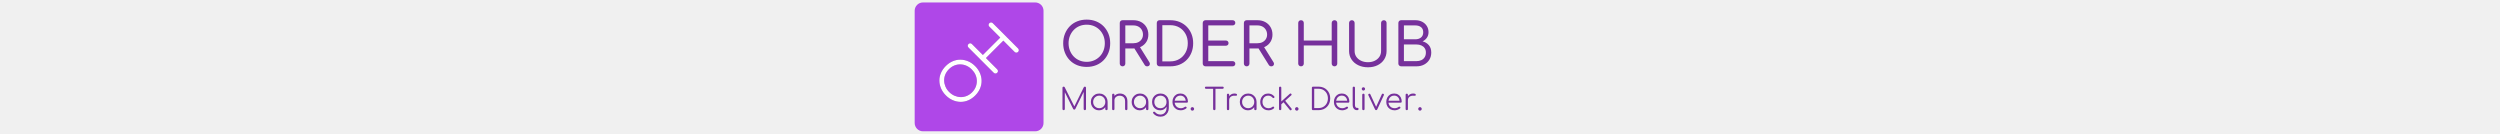
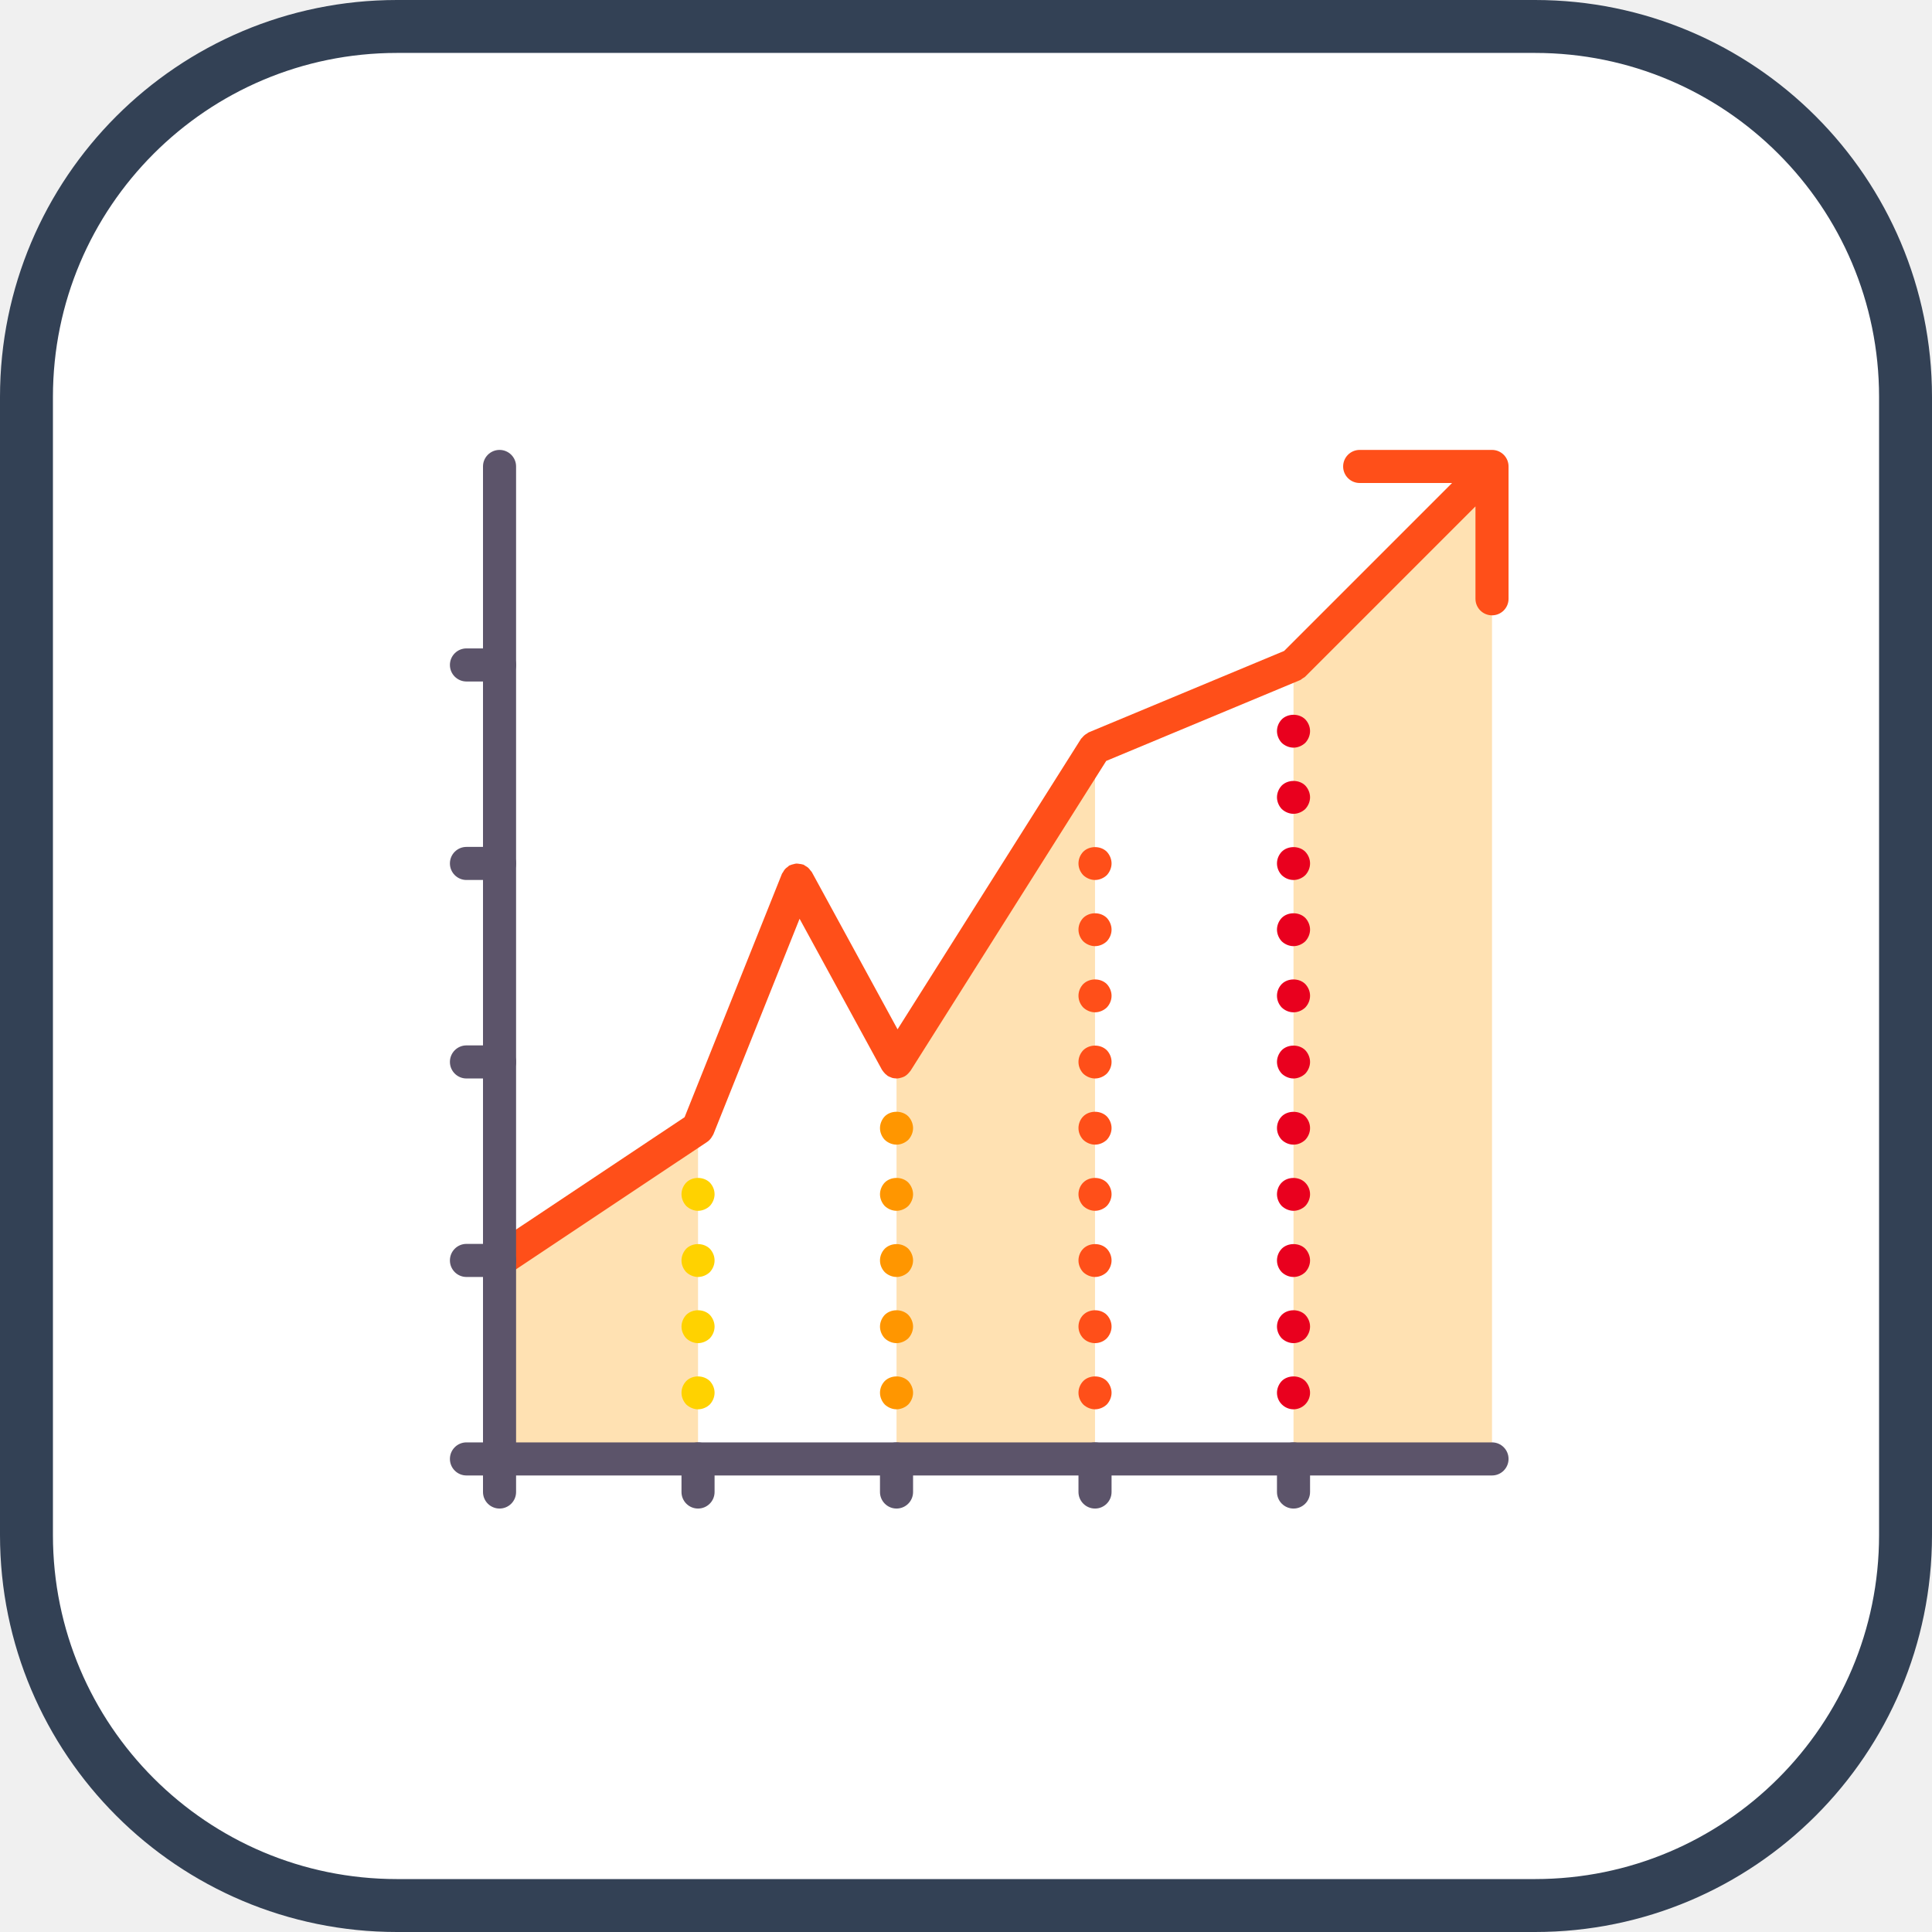
- <svg xmlns="http://www.w3.org/2000/svg" xml:space="preserve" width="2000" height="107" viewBox="0 0 2000 107" data-version="1" data-id="lg_e3YgSFQjjBXxnlKBrD">
-   <g id="outer-wrapper" data-padding="20" transform="matrix(1,0,0,1,0,0)">
-     <g id="inner-wrapper" transform="matrix(0.9640934,0,0,0.9640934,10,1.921005)">
-       <rect width="201.727" height="201.727" x="1077.662" y="-754.637" fill="#af47e8" rx="13" ry="13" transform="matrix(.53 0 0 .53 177.46 400)" />
-       <rect width="435.847" height="55.37" x="406.695" y="-374.185" fill="none" rx="0" ry="0" transform="translate(462.58 384.66)" />
-       <path fill="#76309b" d="M891.359 53.53Q887.049 53.53 883.469 52.09Q879.899 50.64 877.319 48Q874.749 45.35 873.309 41.77Q871.859 38.2 871.859 33.88Q871.859 29.62 873.309 26.04Q874.749 22.47 877.319 19.82Q879.899 17.18 883.469 15.73Q887.049 14.28 891.359 14.28Q895.619 14.28 899.199 15.73T905.379 19.82Q907.969 22.47 909.419 26.04Q910.859 29.62 910.859 33.88Q910.859 38.2 909.419 41.77Q907.969 45.35 905.379 48Q902.779 50.64 899.199 52.09Q895.619 53.53 891.359 53.53M891.359 49.32Q894.639 49.32 897.389 48.14Q900.129 46.97 902.169 44.88Q904.199 42.8 905.299 39.98Q906.399 37.17 906.399 33.88Q906.399 30.6 905.299 27.81T902.169 22.91Q900.129 20.8 897.389 19.65Q894.639 18.5 891.359 18.5T885.329 19.65Q882.589 20.8 880.579 22.91T877.449 27.81Q876.319 30.6 876.319 33.88Q876.319 37.17 877.449 39.98Q878.569 42.8 880.579 44.88Q882.589 46.97 885.329 48.14Q888.079 49.32 891.359 49.32M921.099 53.05Q920.119 53.05 919.459 52.39T918.799 50.75V17.09Q918.799 16.06 919.459 15.42T921.099 14.78H930.069Q933.699 14.78 936.519 16.3Q939.329 17.82 940.929 20.52Q942.519 23.21 942.519 26.74Q942.519 30.07 940.929 32.67Q939.329 35.27 936.519 36.74Q933.699 38.21 930.069 38.21H923.409V50.75Q923.409 51.73 922.769 52.39T921.099 53.05M941.489 53.05Q940.849 53.05 940.359 52.78T939.479 51.93L930.459 37.42L934.969 36.15L943.299 49.53Q944.129 50.85 943.549 51.95Q942.959 53.05 941.489 53.05M923.409 19.1V33.89H930.069Q932.419 33.89 934.209 32.99Q935.999 32.08 937.029 30.44T938.059 26.74Q938.059 24.49 937.029 22.75T934.209 20.05Q932.419 19.1 930.069 19.1ZM960.699 53.05H951.829Q950.849 53.05 950.189 52.39Q949.519 51.73 949.519 50.75V17.09Q949.519 16.06 950.189 15.42Q950.849 14.78 951.829 14.78H960.699Q964.909 14.78 968.369 16.18Q971.819 17.58 974.369 20.15T978.309 26.2Q979.709 29.68 979.709 33.89Q979.709 38.11 978.309 41.61Q976.919 45.12 974.369 47.69T968.369 51.66Q964.909 53.05 960.699 53.05M954.129 18.9V48.94H960.699Q964.959 48.94 968.219 47Q971.479 45.07 973.359 41.66Q975.249 38.26 975.249 33.89Q975.249 29.48 973.359 26.1Q971.479 22.72 968.219 20.81T960.699 18.9ZM1012.439 53.05H989.949Q988.969 53.05 988.309 52.39T987.649 50.75V17.09Q987.649 16.06 988.309 15.42T989.949 14.78H1012.439Q1013.419 14.78 1014.059 15.4Q1014.689 16.01 1014.689 16.99Q1014.689 17.87 1014.059 18.48Q1013.419 19.1 1012.439 19.1H992.249V31.64H1006.809Q1007.829 31.64 1008.449 32.25Q1009.059 32.87 1009.059 33.8T1008.449 35.34Q1007.829 35.95 1006.809 35.95H992.249V48.74H1012.439Q1013.419 48.74 1014.059 49.35Q1014.689 49.97 1014.689 50.85Q1014.689 51.83 1014.059 52.44Q1013.419 53.05 1012.439 53.05M1024.099 53.05Q1023.119 53.05 1022.459 52.39T1021.799 50.75V17.09Q1021.799 16.06 1022.459 15.42T1024.099 14.78H1033.069Q1036.699 14.78 1039.509 16.3Q1042.329 17.82 1043.919 20.52Q1045.519 23.21 1045.519 26.74Q1045.519 30.07 1043.919 32.67Q1042.329 35.27 1039.509 36.74Q1036.699 38.21 1033.069 38.21H1026.409V50.75Q1026.409 51.73 1025.769 52.39T1024.099 53.05M1044.489 53.05Q1043.849 53.05 1043.359 52.78T1042.479 51.93L1033.459 37.42L1037.969 36.15L1046.299 49.53Q1047.129 50.85 1046.539 51.95Q1045.959 53.05 1044.489 53.05M1026.409 19.1V33.89H1033.069Q1035.419 33.89 1037.209 32.99Q1038.999 32.08 1040.029 30.44T1041.059 26.74Q1041.059 24.49 1040.029 22.75T1037.209 20.05Q1035.419 19.1 1033.069 19.1ZM1069.189 53.05Q1068.209 53.05 1067.549 52.39T1066.889 50.75V17.09Q1066.889 16.06 1067.549 15.42T1069.189 14.78Q1070.219 14.78 1070.859 15.42T1071.499 17.09V31.64H1094.669V17.09Q1094.669 16.06 1095.329 15.42Q1095.999 14.78 1096.979 14.78Q1097.999 14.78 1098.639 15.42T1099.279 17.09V50.75Q1099.279 51.73 1098.639 52.39T1096.979 53.05Q1095.999 53.05 1095.329 52.39Q1094.669 51.73 1094.669 50.75V35.71H1071.499V50.75Q1071.499 51.73 1070.859 52.39T1069.189 53.05M1124.809 53.84Q1120.199 53.84 1116.649 52.1T1111.089 47.3Q1109.079 44.23 1109.079 40.31V17.09Q1109.079 16.11 1109.739 15.45Q1110.399 14.78 1111.379 14.78Q1112.409 14.78 1113.049 15.45Q1113.679 16.11 1113.679 17.09V40.31Q1113.679 43.06 1115.109 45.14Q1116.529 47.22 1119.049 48.42T1124.809 49.62Q1127.939 49.62 1130.389 48.42T1134.239 45.14T1135.639 40.31V17.09Q1135.639 16.11 1136.299 15.45Q1136.959 14.78 1137.939 14.78Q1138.969 14.78 1139.579 15.45Q1140.189 16.11 1140.189 17.09V40.31Q1140.189 44.23 1138.229 47.3Q1136.269 50.36 1132.789 52.1Q1129.319 53.84 1124.809 53.84M1165.029 53.05H1152.379Q1151.359 53.05 1150.669 52.39T1149.979 50.75V17.09Q1149.979 16.06 1150.649 15.42Q1151.309 14.78 1152.289 14.78H1164.099Q1167.229 14.78 1169.709 16.06Q1172.179 17.33 1173.599 19.59Q1175.019 21.84 1175.019 24.78Q1175.019 27.28 1173.679 29.26Q1172.329 31.25 1170.069 32.33Q1173.309 33.16 1175.289 35.51Q1177.279 37.86 1177.279 41.59Q1177.279 44.97 1175.709 47.54T1171.369 51.58T1165.029 53.05M1154.589 34.92V48.74H1165.029Q1167.329 48.74 1169.069 47.91T1171.809 45.48Q1172.819 43.89 1172.819 41.59Q1172.819 39.43 1171.809 37.96Q1170.809 36.49 1169.069 35.71Q1167.329 34.92 1165.029 34.92ZM1154.589 19.1V30.61H1164.099Q1166.939 30.61 1168.779 29.12Q1170.609 27.62 1170.609 24.78T1168.779 20.52Q1166.939 19.1 1164.099 19.1Z " paint-order="stroke" />
-       <rect width="332.779" height="28.25" x="458.229" y="-360.625" fill="none" rx="0" ry="0" transform="translate(411.04 428.57)" />
-       <path fill="#76309b" d="M872.239 89.42Q871.839 89.42 871.549 89.14Q871.259 88.85 871.259 88.45V70.87Q871.259 70.45 871.549 70.17Q871.839 69.9 872.239 69.9Q872.839 69.9 873.109 70.4L881.539 87.15H880.689L888.959 70.4Q889.259 69.9 889.839 69.9Q890.239 69.9 890.509 70.17Q890.789 70.45 890.789 70.87V88.45Q890.789 88.85 890.509 89.14Q890.239 89.42 889.839 89.42Q889.409 89.42 889.129 89.14Q888.839 88.85 888.839 88.45V73.4L889.259 73.42L881.889 88.5Q881.609 88.97 881.039 88.97Q880.409 88.97 880.139 88.37L872.709 73.52L873.209 73.4V88.45Q873.209 88.85 872.929 89.14Q872.639 89.42 872.239 89.42M901.569 89.55Q899.649 89.55 898.119 88.64Q896.599 87.72 895.709 86.15Q894.819 84.57 894.819 82.6Q894.819 80.6 895.739 79.02Q896.649 77.45 898.219 76.54Q899.799 75.62 901.769 75.62Q903.749 75.62 905.309 76.54Q906.869 77.45 907.789 79.02Q908.699 80.6 908.719 82.6L907.949 83.2Q907.949 85 907.109 86.44Q906.269 87.87 904.839 88.71Q903.399 89.55 901.569 89.55M901.769 87.8Q903.219 87.8 904.359 87.12Q905.499 86.45 906.159 85.26T906.819 82.6Q906.819 81.1 906.159 79.92Q905.499 78.75 904.359 78.06T901.769 77.37Q900.349 77.37 899.199 78.06T897.369 79.92Q896.699 81.1 896.699 82.6Q896.699 84.07 897.369 85.26Q898.049 86.45 899.199 87.12Q900.349 87.8 901.769 87.8M907.749 89.42Q907.319 89.42 907.049 89.16Q906.769 88.9 906.769 88.47V84.2L907.249 82.22L908.719 82.6V88.47Q908.719 88.9 908.449 89.16Q908.169 89.42 907.749 89.42M924.199 89.42Q923.769 89.42 923.499 89.15Q923.219 88.87 923.219 88.47V81.97Q923.219 80.42 922.639 79.42Q922.049 78.42 921.039 77.92Q920.019 77.42 918.749 77.42Q917.519 77.42 916.539 77.9Q915.549 78.37 914.969 79.2Q914.399 80.02 914.399 81.07H913.019Q913.069 79.5 913.869 78.26T915.999 76.31Q917.319 75.6 918.949 75.6Q920.719 75.6 922.119 76.34Q923.519 77.07 924.339 78.5Q925.149 79.92 925.149 81.97V88.47Q925.149 88.87 924.869 89.15Q924.599 89.42 924.199 89.42M913.449 89.42Q912.999 89.42 912.739 89.16Q912.469 88.9 912.469 88.47V76.72Q912.469 76.27 912.739 76.01Q912.999 75.75 913.449 75.75Q913.869 75.75 914.139 76.01Q914.399 76.27 914.399 76.72V88.47Q914.399 88.9 914.139 89.16Q913.869 89.42 913.449 89.42M935.419 89.55Q933.499 89.55 931.969 88.64Q930.449 87.72 929.559 86.15Q928.669 84.57 928.669 82.6Q928.669 80.6 929.589 79.02Q930.499 77.45 932.069 76.54Q933.649 75.62 935.619 75.62Q937.599 75.62 939.159 76.54Q940.719 77.45 941.639 79.02Q942.549 80.6 942.569 82.6L941.799 83.2Q941.799 85 940.959 86.44Q940.119 87.87 938.689 88.71Q937.249 89.55 935.419 89.55M935.619 87.8Q937.069 87.8 938.209 87.12Q939.349 86.45 940.009 85.26T940.669 82.6Q940.669 81.1 940.009 79.92Q939.349 78.75 938.209 78.06T935.619 77.37Q934.199 77.37 933.049 78.06T931.219 79.92Q930.549 81.1 930.549 82.6Q930.549 84.07 931.219 85.26Q931.899 86.45 933.049 87.12Q934.199 87.8 935.619 87.8M941.599 89.42Q941.169 89.42 940.899 89.16Q940.619 88.9 940.619 88.47V84.2L941.099 82.22L942.569 82.6V88.47Q942.569 88.9 942.299 89.16Q942.019 89.42 941.599 89.42M952.349 89.55Q950.369 89.55 948.849 88.66Q947.319 87.77 946.459 86.2Q945.599 84.62 945.599 82.6Q945.599 80.55 946.499 78.97Q947.399 77.4 948.969 76.51Q950.549 75.62 952.549 75.62Q954.569 75.62 956.139 76.51Q957.699 77.4 958.589 78.97Q959.469 80.55 959.499 82.6L958.369 83.2Q958.369 85.05 957.599 86.49Q956.819 87.92 955.459 88.74Q954.099 89.55 952.349 89.55M952.599 94.82Q950.619 94.82 949.119 94.09Q947.619 93.35 946.649 92.07Q946.369 91.77 946.409 91.42T946.769 90.85Q947.099 90.62 947.499 90.7Q947.899 90.77 948.119 91.07Q948.849 91.97 949.989 92.52Q951.119 93.07 952.619 93.07Q954.019 93.07 955.149 92.4Q956.269 91.72 956.939 90.5Q957.599 89.27 957.599 87.62V83.82L958.319 82.37L959.499 82.6V87.7Q959.499 89.72 958.599 91.34Q957.699 92.95 956.149 93.89Q954.599 94.82 952.599 94.82M952.549 87.8Q954.019 87.8 955.159 87.14Q956.299 86.47 956.949 85.3Q957.599 84.12 957.599 82.6Q957.599 81.07 956.949 79.89Q956.299 78.7 955.159 78.04Q954.019 77.37 952.549 77.37Q951.069 77.37 949.919 78.04Q948.769 78.7 948.119 79.89Q947.469 81.07 947.469 82.6Q947.469 84.12 948.119 85.3Q948.769 86.47 949.919 87.14Q951.069 87.8 952.549 87.8M969.449 89.54Q967.419 89.54 965.859 88.65T963.409 86.19Q962.519 84.61 962.519 82.59Q962.519 80.54 963.359 78.98Q964.199 77.41 965.669 76.51Q967.149 75.61 969.069 75.61Q970.969 75.61 972.389 76.48Q973.799 77.34 974.569 78.86Q975.349 80.39 975.349 82.34Q975.349 82.74 975.099 82.98Q974.849 83.21 974.449 83.21H963.819V81.61H974.649L973.569 82.39Q973.599 80.94 973.049 79.79T971.489 77.99Q970.469 77.34 969.069 77.34Q967.649 77.34 966.569 78.01Q965.499 78.69 964.909 79.88Q964.319 81.06 964.319 82.59Q964.319 84.11 964.989 85.29Q965.649 86.46 966.799 87.14Q967.949 87.81 969.449 87.81Q970.349 87.81 971.259 87.5T972.719 86.71Q972.999 86.49 973.349 86.48Q973.699 86.46 973.949 86.66Q974.269 86.96 974.289 87.31Q974.299 87.66 973.999 87.91Q973.169 88.61 971.899 89.08Q970.619 89.54 969.449 89.54M979.049 89.82Q978.449 89.82 978.019 89.4Q977.599 88.97 977.599 88.37Q977.599 87.75 978.039 87.32Q978.469 86.9 979.049 86.9Q979.649 86.9 980.069 87.34Q980.499 87.77 980.499 88.37Q980.499 88.95 980.089 89.39Q979.669 89.82 979.049 89.82M997.249 89.42Q996.849 89.42 996.559 89.14Q996.269 88.85 996.269 88.45V69.9H998.219V88.45Q998.219 88.85 997.949 89.14Q997.669 89.42 997.249 89.42M1004.169 71.67H990.349Q989.949 71.67 989.699 71.42T989.449 70.8Q989.449 70.4 989.699 70.15T990.349 69.9H1004.169Q1004.569 69.9 1004.819 70.15T1005.069 70.8Q1005.069 71.17 1004.819 71.42T1004.169 71.67M1009.599 81H1008.499Q1008.569 79.45 1009.309 78.22Q1010.049 77 1011.239 76.3Q1012.419 75.6 1013.869 75.6Q1015.019 75.6 1015.649 75.92Q1016.269 76.25 1016.119 76.87Q1016.019 77.25 1015.789 77.37Q1015.549 77.5 1015.209 77.47Q1014.869 77.45 1014.449 77.42Q1013.049 77.3 1011.959 77.71T1010.239 78.97Q1009.599 79.82 1009.599 81M1008.649 89.42Q1008.199 89.42 1007.949 89.17T1007.699 88.47V76.7Q1007.699 76.25 1007.949 76T1008.649 75.75T1009.349 76T1009.599 76.7V88.47Q1009.599 88.92 1009.349 89.17T1008.649 89.42M1025.169 89.55Q1023.249 89.55 1021.719 88.64Q1020.199 87.72 1019.309 86.15Q1018.419 84.57 1018.419 82.6Q1018.419 80.6 1019.339 79.02Q1020.249 77.45 1021.819 76.54Q1023.399 75.62 1025.369 75.62Q1027.349 75.62 1028.909 76.54Q1030.469 77.45 1031.389 79.02Q1032.299 80.6 1032.319 82.6L1031.549 83.2Q1031.549 85 1030.709 86.44Q1029.869 87.87 1028.439 88.71Q1026.999 89.55 1025.169 89.55M1025.369 87.8Q1026.819 87.8 1027.959 87.12Q1029.099 86.45 1029.759 85.26T1030.419 82.6Q1030.419 81.1 1029.759 79.92Q1029.099 78.75 1027.959 78.06T1025.369 77.37Q1023.949 77.37 1022.799 78.06T1020.969 79.92Q1020.299 81.1 1020.299 82.6Q1020.299 84.07 1020.969 85.26Q1021.649 86.45 1022.799 87.12Q1023.949 87.8 1025.369 87.8M1031.349 89.42Q1030.919 89.42 1030.649 89.16Q1030.369 88.9 1030.369 88.47V84.2L1030.849 82.22L1032.319 82.6V88.47Q1032.319 88.9 1032.049 89.16Q1031.769 89.42 1031.349 89.42M1042.169 89.55Q1040.199 89.55 1038.659 88.64Q1037.119 87.72 1036.239 86.15Q1035.349 84.57 1035.349 82.6Q1035.349 80.6 1036.199 79.02Q1037.049 77.45 1038.519 76.54Q1039.999 75.62 1041.919 75.62Q1043.449 75.62 1044.739 76.22Q1046.019 76.82 1046.999 78.02Q1047.269 78.32 1047.199 78.66Q1047.119 79 1046.769 79.25Q1046.499 79.45 1046.159 79.39Q1045.819 79.32 1045.569 79.02Q1044.119 77.37 1041.919 77.37Q1040.519 77.37 1039.459 78.05Q1038.399 78.72 1037.809 79.9Q1037.219 81.07 1037.219 82.6Q1037.219 84.1 1037.849 85.27Q1038.469 86.45 1039.599 87.12Q1040.719 87.8 1042.169 87.8Q1043.149 87.8 1043.959 87.54Q1044.769 87.27 1045.399 86.72Q1045.699 86.47 1046.019 86.45Q1046.349 86.42 1046.619 86.65Q1046.919 86.92 1046.959 87.27T1046.719 87.87Q1044.899 89.55 1042.169 89.55M1061.069 77.12L1052.519 84.85L1051.349 83.57L1059.899 75.85Q1060.199 75.57 1060.519 75.59Q1060.849 75.6 1061.119 75.9Q1061.399 76.2 1061.389 76.54Q1061.369 76.87 1061.069 77.12M1051.899 89.42Q1051.469 89.42 1051.209 89.16T1050.949 88.47V70.85Q1050.949 70.42 1051.209 70.16T1051.899 69.9Q1052.319 69.9 1052.589 70.16Q1052.849 70.42 1052.849 70.85V88.47Q1052.849 88.9 1052.589 89.16Q1052.319 89.42 1051.899 89.42M1061.149 89.3Q1060.819 89.57 1060.469 89.54Q1060.119 89.5 1059.869 89.17L1054.299 82.32L1055.649 81.12L1061.269 88.05Q1061.519 88.35 1061.499 88.69Q1061.469 89.02 1061.149 89.3M1065.699 89.82Q1065.099 89.82 1064.669 89.4Q1064.249 88.97 1064.249 88.37Q1064.249 87.75 1064.689 87.32Q1065.119 86.9 1065.699 86.9Q1066.299 86.9 1066.719 87.34Q1067.149 87.77 1067.149 88.37Q1067.149 88.95 1066.739 89.39Q1066.319 89.82 1065.699 89.82M1083.689 89.42H1079.189Q1078.759 89.42 1078.489 89.15Q1078.209 88.87 1078.209 88.45V70.87Q1078.209 70.45 1078.489 70.17Q1078.759 69.9 1079.189 69.9H1083.689Q1085.839 69.9 1087.629 70.61Q1089.409 71.32 1090.709 72.64Q1092.009 73.95 1092.729 75.72Q1093.439 77.5 1093.439 79.65T1092.729 83.59Q1092.009 85.37 1090.709 86.69Q1089.409 88 1087.629 88.71Q1085.839 89.42 1083.689 89.42M1080.159 71.65V87.67H1083.689Q1085.989 87.67 1087.749 86.64Q1089.509 85.6 1090.509 83.79Q1091.509 81.97 1091.509 79.65Q1091.509 77.32 1090.509 75.51T1087.749 72.67Q1085.989 71.65 1083.689 71.65ZM1103.419 89.54Q1101.399 89.54 1099.839 88.65Q1098.269 87.76 1097.389 86.19Q1096.499 84.61 1096.499 82.59Q1096.499 80.54 1097.339 78.98Q1098.169 77.41 1099.649 76.51Q1101.119 75.61 1103.049 75.61Q1104.949 75.61 1106.359 76.48Q1107.769 77.34 1108.549 78.86Q1109.319 80.39 1109.319 82.34Q1109.319 82.74 1109.069 82.98Q1108.819 83.21 1108.419 83.21H1097.799V81.61H1108.619L1107.549 82.39Q1107.569 80.94 1107.019 79.79T1105.459 77.99T1103.049 77.34Q1101.619 77.34 1100.549 78.01Q1099.469 78.69 1098.889 79.88Q1098.299 81.06 1098.299 82.59Q1098.299 84.11 1098.959 85.29Q1099.619 86.46 1100.769 87.14Q1101.919 87.81 1103.419 87.81Q1104.319 87.81 1105.239 87.5Q1106.149 87.19 1106.699 86.71Q1106.969 86.49 1107.319 86.48Q1107.669 86.46 1107.919 86.66Q1108.249 86.96 1108.259 87.31T1107.969 87.91Q1107.149 88.61 1105.869 89.08Q1104.599 89.54 1103.419 89.54M1115.849 89.42H1115.519Q1114.519 89.42 1113.739 88.87Q1112.949 88.32 1112.509 87.35Q1112.069 86.37 1112.069 85.1V70.85Q1112.069 70.42 1112.339 70.16Q1112.599 69.9 1113.019 69.9Q1113.449 69.9 1113.709 70.16T1113.969 70.85V85.1Q1113.969 86.17 1114.409 86.85Q1114.849 87.52 1115.519 87.52H1116.149Q1116.519 87.52 1116.749 87.79Q1116.969 88.05 1116.969 88.47Q1116.969 88.9 1116.659 89.16T1115.849 89.42M1120.989 89.42Q1120.539 89.42 1120.279 89.16Q1120.009 88.9 1120.009 88.45V76.72Q1120.009 76.27 1120.279 76.01Q1120.539 75.75 1120.989 75.75Q1121.409 75.75 1121.679 76.01Q1121.939 76.27 1121.939 76.72V88.45Q1121.939 88.9 1121.679 89.16Q1121.409 89.42 1120.989 89.42M1120.959 73.15Q1120.409 73.15 1120.009 72.75T1119.609 71.77Q1119.609 71.15 1120.029 70.79Q1120.439 70.42 1120.989 70.42Q1121.509 70.42 1121.929 70.79Q1122.339 71.15 1122.339 71.77Q1122.339 72.35 1121.939 72.75T1120.959 73.15M1131.519 89.42Q1130.919 89.42 1130.619 88.77L1125.069 77Q1124.919 76.67 1125.049 76.35Q1125.169 76.02 1125.549 75.85Q1125.899 75.67 1126.219 75.8Q1126.549 75.92 1126.719 76.25L1132.049 87.77H1131.019L1136.269 76.25Q1136.419 75.9 1136.789 75.79Q1137.149 75.67 1137.499 75.82Q1137.849 76 1137.969 76.34Q1138.099 76.67 1137.949 76.97L1132.469 88.77Q1132.169 89.42 1131.519 89.42M1146.869 89.54Q1144.849 89.54 1143.289 88.65Q1141.719 87.76 1140.839 86.19Q1139.949 84.61 1139.949 82.59Q1139.949 80.54 1140.789 78.98Q1141.619 77.41 1143.099 76.51Q1144.569 75.61 1146.499 75.61Q1148.399 75.61 1149.809 76.48Q1151.219 77.34 1151.999 78.86Q1152.769 80.39 1152.769 82.34Q1152.769 82.74 1152.519 82.98Q1152.269 83.21 1151.869 83.21H1141.249V81.61H1152.069L1150.999 82.39Q1151.019 80.94 1150.469 79.79T1148.909 77.99T1146.499 77.34Q1145.069 77.34 1143.999 78.01Q1142.919 78.69 1142.339 79.88Q1141.749 81.06 1141.749 82.59Q1141.749 84.11 1142.409 85.29Q1143.069 86.46 1144.219 87.14Q1145.369 87.81 1146.869 87.81Q1147.769 87.81 1148.689 87.5Q1149.599 87.19 1150.149 86.71Q1150.419 86.49 1150.769 86.48Q1151.119 86.46 1151.369 86.66Q1151.699 86.96 1151.709 87.31T1151.419 87.91Q1150.599 88.61 1149.319 89.08Q1148.049 89.54 1146.869 89.54M1157.909 81H1156.809Q1156.889 79.45 1157.629 78.22Q1158.359 77 1159.549 76.3T1162.189 75.6Q1163.339 75.6 1163.959 75.92Q1164.589 76.25 1164.439 76.87Q1164.339 77.25 1164.099 77.37Q1163.859 77.5 1163.529 77.47Q1163.189 77.45 1162.759 77.42Q1161.359 77.3 1160.279 77.71Q1159.189 78.12 1158.549 78.97T1157.909 81M1156.959 89.42Q1156.509 89.42 1156.259 89.17T1156.009 88.47V76.7Q1156.009 76.25 1156.259 76T1156.959 75.75T1157.659 76T1157.909 76.7V88.47Q1157.909 88.92 1157.659 89.17T1156.959 89.42M1167.919 89.82Q1167.319 89.82 1166.899 89.4Q1166.469 88.97 1166.469 88.37Q1166.469 87.75 1166.909 87.32Q1167.349 86.9 1167.919 86.9Q1168.519 86.9 1168.949 87.34Q1169.369 87.77 1169.369 88.37Q1169.369 88.95 1168.959 89.39Q1168.549 89.82 1167.919 89.82 " paint-order="stroke" />
-       <rect width="76.625" height="48.59" x="648.372" y="172.365" fill="none" rx="0" ry="0" transform="rotate(-45 572.828 -14.683)" />
-       <path fill="#76309b" d="M798.867 77.247Q796.183 79.931 793.052 81.258Q789.921 82.586 786.669 82.543Q783.424 82.493 780.293 81.166Q777.163 79.838 774.478 77.155Q771.823 74.499 770.495 71.368Q769.168 68.237 769.118 64.992Q769.068 61.733 770.403 58.609Q771.731 55.479 774.415 52.794Q777.07 50.139 780.201 48.811Q783.325 47.477 786.598 47.512Q789.864 47.541 792.995 48.868T798.782 52.851Q801.465 55.535 802.793 58.666T804.149 65.063Q804.178 68.329 802.85 71.46T798.867 77.247M796.24 74.62Q798.285 72.575 799.265 70.133T800.209 65.127Q800.18 62.557 799.115 60.115Q798.043 57.679 795.998 55.635T791.533 52.532Q789.097 51.474 786.52 51.438Q783.943 51.388 781.515 52.383Q779.086 53.377 777.041 55.421Q774.997 57.466 774.003 59.895Q773.016 62.315 773.073 64.885Q773.129 67.442 774.173 69.891Q775.21 72.334 777.254 74.378T781.756 77.474Q784.213 78.524 786.761 78.574Q789.317 78.617 791.753 77.644Q794.195 76.664 796.24 74.62M817.099 58.403Q816.489 59.014 815.666 59.014T814.231 58.404L793.259 37.43Q792.619 36.791 792.634 35.982Q792.648 35.172 793.259 34.562Q793.905 33.916 794.7 33.916Q795.488 33.923 796.127 34.562L805.194 43.628L819.635 29.187L810.569 20.12Q809.929 19.481 809.944 18.672Q809.958 17.862 810.569 17.252Q811.215 16.606 812.01 16.606T813.444 17.245L834.418 38.218Q835.028 38.828 835.042 39.638T834.41 41.094Q833.8 41.704 832.976 41.704Q832.153 41.704 831.542 41.094L822.17 31.722L807.729 46.163L817.101 55.535Q817.711 56.145 817.733 56.948Q817.747 57.758 817.101 58.403 " paint-order="stroke" />
-       <rect width="76.625" height="48.59" x="648.372" y="172.365" fill="none" rx="0" ry="0" transform="rotate(-45 572.828 -14.683)" />
-       <path fill="#fff" d="M798.867 77.247Q796.183 79.931 793.052 81.258Q789.921 82.586 786.669 82.543Q783.424 82.493 780.293 81.166Q777.163 79.838 774.478 77.155Q771.823 74.499 770.495 71.368Q769.168 68.237 769.118 64.992Q769.068 61.733 770.403 58.609Q771.731 55.479 774.415 52.794Q777.07 50.139 780.201 48.811Q783.325 47.477 786.598 47.512Q789.864 47.541 792.995 48.868T798.782 52.851Q801.465 55.535 802.793 58.666T804.149 65.063Q804.178 68.329 802.85 71.46T798.867 77.247M796.24 74.62Q798.285 72.575 799.265 70.133T800.209 65.127Q800.18 62.557 799.115 60.115Q798.043 57.679 795.998 55.635T791.533 52.532Q789.097 51.474 786.52 51.438Q783.943 51.388 781.515 52.383Q779.086 53.377 777.041 55.421Q774.997 57.466 774.003 59.895Q773.016 62.315 773.073 64.885Q773.129 67.442 774.173 69.891Q775.21 72.334 777.254 74.378T781.756 77.474Q784.213 78.524 786.761 78.574Q789.317 78.617 791.753 77.644Q794.195 76.664 796.24 74.62M817.099 58.403Q816.489 59.014 815.666 59.014T814.231 58.404L793.259 37.43Q792.619 36.791 792.634 35.982Q792.648 35.172 793.259 34.562Q793.905 33.916 794.7 33.916Q795.488 33.923 796.127 34.562L805.194 43.628L819.635 29.187L810.569 20.12Q809.929 19.481 809.944 18.672Q809.958 17.862 810.569 17.252Q811.215 16.606 812.01 16.606T813.444 17.245L834.418 38.218Q835.028 38.828 835.042 39.638T834.41 41.094Q833.8 41.704 832.976 41.704Q832.153 41.704 831.542 41.094L822.17 31.722L807.729 46.163L817.101 55.535Q817.711 56.145 817.733 56.948Q817.747 57.758 817.101 58.403 " paint-order="stroke" />
+ <svg xmlns="http://www.w3.org/2000/svg" width="800px" height="800px" viewBox="0 0 73 73" version="1.1">
+   <defs>
+ 
+ </defs>
+   <g id="algorithms-and-data-structures/analysis/order-of-growth" stroke="none" stroke-width="1" fill="none" fill-rule="evenodd">
+     <g id="container" transform="translate(2, 2)" fill="#FFFFFF" fill-rule="nonzero" stroke="#334155" stroke-width="2">
+       <rect id="mask" x="-1" y="-1" width="71" height="71" rx="14">
+ 
+ </rect>
    </g>
-     <rect width="557" height="107" x="721.5" y="0" id="space-saver" fill="transparent" stroke="transparent" />
+     <g id="diagram-(1)" transform="translate(17, 17)" fill-rule="nonzero">
+       <polygon id="Shape" fill="#FFE1B2" points="16.875 23.125 24.375 11.25 24.375 38.125 16.875 38.125">
+ 
+ </polygon>
+       <polygon id="Shape" fill="#FFE1B2" points="31.875 8.125 39.375 0.625 39.375 38.125 31.875 38.125">
+ 
+ </polygon>
+       <polygon id="Shape" fill="#FFE1B2" points="1.875 30.625 9.375 25.625 9.375 38.125 1.875 38.125">
+ 
+ </polygon>
+       <path d="M39.375,0 L34.375,0 C34.03,0 33.75,0.28 33.75,0.625 C33.75,0.97 34.03,1.25 34.375,1.25 L37.866,1.25 L31.52,7.596 L24.134,10.673 C24.113,10.682 24.099,10.699 24.08,10.71 C24.044,10.73 24.011,10.752 23.978,10.779 C23.945,10.807 23.917,10.836 23.89,10.87 C23.877,10.887 23.858,10.898 23.846,10.916 L16.914,21.892 L13.674,15.951 C13.66,15.926 13.637,15.91 13.62,15.887 C13.594,15.851 13.569,15.816 13.535,15.786 C13.503,15.758 13.467,15.738 13.43,15.717 C13.404,15.703 13.385,15.681 13.357,15.67 C13.347,15.666 13.337,15.667 13.327,15.664 C13.288,15.65 13.248,15.647 13.207,15.642 C13.166,15.636 13.127,15.628 13.086,15.63 C13.051,15.632 13.018,15.644 12.984,15.652 C12.939,15.663 12.895,15.672 12.853,15.693 C12.844,15.697 12.835,15.697 12.826,15.701 C12.801,15.715 12.786,15.737 12.764,15.754 C12.727,15.78 12.692,15.805 12.662,15.839 C12.632,15.872 12.613,15.909 12.591,15.947 C12.577,15.972 12.556,15.991 12.545,16.018 L8.867,25.213 L1.528,30.105 C1.241,30.297 1.163,30.684 1.355,30.972 C1.475,31.152 1.674,31.25 1.876,31.25 C1.995,31.25 2.115,31.216 2.222,31.145 L9.721,26.146 C9.783,26.105 9.834,26.05 9.878,25.988 C9.893,25.968 9.903,25.947 9.915,25.926 C9.928,25.903 9.945,25.883 9.956,25.857 L13.212,17.715 L16.326,23.424 C16.333,23.437 16.343,23.446 16.351,23.457 C16.362,23.475 16.374,23.49 16.387,23.506 C16.426,23.557 16.471,23.6 16.522,23.635 C16.529,23.64 16.533,23.649 16.541,23.654 C16.545,23.656 16.548,23.656 16.552,23.658 C16.585,23.678 16.621,23.692 16.657,23.705 C16.674,23.712 16.691,23.722 16.709,23.727 C16.755,23.74 16.802,23.745 16.85,23.747 C16.858,23.747 16.866,23.75 16.875,23.75 L16.875,23.75 L16.876,23.75 C16.94,23.75 17.004,23.736 17.067,23.716 C17.103,23.704 17.14,23.692 17.174,23.674 C17.174,23.674 17.174,23.674 17.174,23.674 C17.174,23.674 17.175,23.673 17.175,23.673 C17.239,23.638 17.294,23.589 17.343,23.532 C17.354,23.519 17.365,23.507 17.375,23.493 C17.384,23.481 17.396,23.472 17.404,23.459 L24.798,11.751 L32.109,8.704 C32.11,8.704 32.111,8.704 32.111,8.704 L32.116,8.702 C32.156,8.685 32.186,8.655 32.221,8.631 C32.253,8.609 32.289,8.595 32.317,8.567 L32.32,8.564 C32.321,8.563 32.321,8.562 32.322,8.562 L38.75,2.134 L38.75,5.625 C38.75,5.97 39.03,6.25 39.375,6.25 C39.72,6.25 40,5.97 40,5.625 L40,0.625 C40,0.28 39.72,0 39.375,0 Z" id="Shape" fill="#FF4F19">
+ 
+ </path>
+       <g id="Group" fill="#5C546A">
+         <path d="M1.875,40 C1.53,40 1.25,39.72 1.25,39.375 L1.25,38.125 C1.25,37.78 1.53,37.5 1.875,37.5 C2.22,37.5 2.5,37.78 2.5,38.125 L2.5,39.375 C2.5,39.72 2.22,40 1.875,40 Z" id="Shape">
+ 
+ </path>
+         <path d="M9.375,40 C9.03,40 8.75,39.72 8.75,39.375 L8.75,38.125 C8.75,37.78 9.03,37.5 9.375,37.5 C9.72,37.5 10,37.78 10,38.125 L10,39.375 C10,39.72 9.72,40 9.375,40 Z" id="Shape">
+ 
+ </path>
+         <path d="M16.875,40 C16.53,40 16.25,39.72 16.25,39.375 L16.25,38.125 C16.25,37.78 16.53,37.5 16.875,37.5 C17.22,37.5 17.5,37.78 17.5,38.125 L17.5,39.375 C17.5,39.72 17.22,40 16.875,40 Z" id="Shape">
+ 
+ </path>
+         <path d="M24.375,40 C24.03,40 23.75,39.72 23.75,39.375 L23.75,38.125 C23.75,37.78 24.03,37.5 24.375,37.5 C24.72,37.5 25,37.78 25,38.125 L25,39.375 C25,39.72 24.72,40 24.375,40 Z" id="Shape">
+ 
+ </path>
+         <path d="M31.875,40 C31.53,40 31.25,39.72 31.25,39.375 L31.25,38.125 C31.25,37.78 31.53,37.5 31.875,37.5 C32.22,37.5 32.5,37.78 32.5,38.125 L32.5,39.375 C32.5,39.72 32.22,40 31.875,40 Z" id="Shape">
+ 
+ </path>
+         <path d="M1.875,8.75 L0.625,8.75 C0.28,8.75 0,8.47 0,8.125 C0,7.78 0.28,7.5 0.625,7.5 L1.875,7.5 C2.22,7.5 2.5,7.78 2.5,8.125 C2.5,8.47 2.22,8.75 1.875,8.75 Z" id="Shape">
+ 
+ </path>
+         <path d="M1.875,16.25 L0.625,16.25 C0.28,16.25 0,15.97 0,15.625 C0,15.28 0.28,15 0.625,15 L1.875,15 C2.22,15 2.5,15.28 2.5,15.625 C2.5,15.97 2.22,16.25 1.875,16.25 Z" id="Shape">
+ 
+ </path>
+         <path d="M1.875,23.75 L0.625,23.75 C0.28,23.75 0,23.47 0,23.125 C0,22.78 0.28,22.5 0.625,22.5 L1.875,22.5 C2.22,22.5 2.5,22.78 2.5,23.125 C2.5,23.47 2.22,23.75 1.875,23.75 Z" id="Shape">
+ 
+ </path>
+         <path d="M1.875,31.25 L0.625,31.25 C0.28,31.25 0,30.97 0,30.625 C0,30.28 0.28,30 0.625,30 L1.875,30 C2.22,30 2.5,30.28 2.5,30.625 C2.5,30.97 2.22,31.25 1.875,31.25 Z" id="Shape">
+ 
+ </path>
+         <path d="M1.875,38.75 L0.625,38.75 C0.28,38.75 0,38.47 0,38.125 C0,37.78 0.28,37.5 0.625,37.5 L1.875,37.5 C2.22,37.5 2.5,37.78 2.5,38.125 C2.5,38.47 2.22,38.75 1.875,38.75 Z" id="Shape">
+ 
+ </path>
+         <path d="M39.375,38.75 L1.875,38.75 C1.53,38.75 1.25,38.47 1.25,38.125 L1.25,0.625 C1.25,0.28 1.53,0 1.875,0 C2.22,0 2.5,0.28 2.5,0.625 L2.5,37.5 L39.375,37.5 C39.72,37.5 40,37.78 40,38.125 C40,38.47 39.72,38.75 39.375,38.75 Z" id="Shape">
+ 
+ </path>
+       </g>
+       <g id="Group" transform="translate(23.75, 15)" fill="#FF4F19">
+         <path d="M0.625,11.25 C0.463,11.25 0.3,11.181 0.181,11.069 C0.068,10.95 0,10.794 0,10.625 C0,10.456 0.068,10.294 0.181,10.181 C0.413,9.95 0.831,9.95 1.069,10.181 C1.181,10.3 1.25,10.456 1.25,10.625 C1.25,10.787 1.181,10.95 1.069,11.069 C0.95,11.181 0.787,11.25 0.625,11.25 Z" id="Shape">
+ 
+ </path>
+         <path d="M0.625,8.75 C0.463,8.75 0.3,8.681 0.181,8.569 C0.068,8.45 0,8.294 0,8.125 C0,7.956 0.068,7.8 0.181,7.681 C0.419,7.45 0.831,7.45 1.069,7.681 C1.181,7.8 1.25,7.956 1.25,8.125 C1.25,8.293 1.181,8.45 1.069,8.569 C0.95,8.681 0.787,8.75 0.625,8.75 Z" id="Shape">
+ 
+ </path>
+         <path d="M0.625,6.25 C0.463,6.25 0.3,6.181 0.181,6.069 C0.068,5.95 0,5.794 0,5.625 C0,5.456 0.068,5.3 0.181,5.181 C0.419,4.95 0.831,4.95 1.069,5.181 C1.181,5.3 1.25,5.463 1.25,5.625 C1.25,5.793 1.181,5.95 1.069,6.069 C0.95,6.181 0.787,6.25 0.625,6.25 Z" id="Shape">
+ 
+ </path>
+         <path d="M0.625,3.75 C0.463,3.75 0.3,3.681 0.181,3.569 C0.068,3.45 0,3.294 0,3.125 C0,2.956 0.068,2.8 0.181,2.681 C0.419,2.45 0.831,2.45 1.069,2.681 C1.181,2.8 1.25,2.963 1.25,3.125 C1.25,3.293 1.181,3.45 1.069,3.569 C0.95,3.681 0.787,3.75 0.625,3.75 Z" id="Shape">
+ 
+ </path>
+         <path d="M0.625,1.25 C0.463,1.25 0.3,1.181 0.181,1.069 C0.068,0.95 0,0.794 0,0.625 C0,0.456 0.068,0.3 0.181,0.181 C0.413,-0.05 0.837,-0.05 1.069,0.181 C1.181,0.3 1.25,0.463 1.25,0.625 C1.25,0.787 1.181,0.95 1.069,1.069 C0.95,1.181 0.787,1.25 0.625,1.25 Z" id="Shape">
+ 
+ </path>
+         <path d="M0.625,21.25 C0.463,21.25 0.3,21.181 0.181,21.069 C0.068,20.95 0,20.794 0,20.625 C0,20.456 0.068,20.3 0.181,20.181 C0.413,19.95 0.837,19.95 1.069,20.181 C1.181,20.3 1.25,20.463 1.25,20.625 C1.25,20.787 1.181,20.95 1.069,21.069 C0.95,21.181 0.787,21.25 0.625,21.25 Z" id="Shape">
+ 
+ </path>
+         <path d="M0.625,18.75 C0.463,18.75 0.3,18.687 0.181,18.569 C0.068,18.45 0,18.294 0,18.125 C0,17.956 0.068,17.794 0.181,17.681 C0.413,17.45 0.837,17.45 1.069,17.681 C1.181,17.8 1.25,17.956 1.25,18.125 C1.25,18.287 1.181,18.45 1.069,18.569 C0.95,18.687 0.787,18.75 0.625,18.75 Z" id="Shape">
+ 
+ </path>
+         <path d="M0.625,16.25 C0.463,16.25 0.3,16.181 0.181,16.069 C0.068,15.95 0,15.787 0,15.625 C0,15.456 0.068,15.294 0.181,15.181 C0.413,14.95 0.837,14.95 1.069,15.181 C1.181,15.3 1.25,15.456 1.25,15.625 C1.25,15.787 1.181,15.95 1.069,16.069 C0.95,16.181 0.787,16.25 0.625,16.25 Z" id="Shape">
+ 
+ </path>
+         <path d="M0.625,13.75 C0.463,13.75 0.3,13.681 0.181,13.569 C0.068,13.45 0,13.287 0,13.125 C0,12.956 0.068,12.794 0.181,12.681 C0.413,12.45 0.831,12.45 1.069,12.681 C1.181,12.8 1.25,12.956 1.25,13.125 C1.25,13.287 1.181,13.45 1.069,13.569 C0.95,13.681 0.787,13.75 0.625,13.75 Z" id="Shape">
+ 
+ </path>
+       </g>
+       <g id="Group" transform="translate(31.25, 10)" fill="#E9001E">
+         <path d="M0.625,16.25 C0.456,16.25 0.3,16.181 0.181,16.069 C0.068,15.95 0,15.794 0,15.625 C0,15.456 0.068,15.294 0.181,15.181 C0.406,14.956 0.837,14.95 1.069,15.181 C1.181,15.3 1.25,15.456 1.25,15.625 C1.25,15.793 1.181,15.95 1.069,16.069 C0.95,16.181 0.793,16.25 0.625,16.25 Z" id="Shape">
+ 
+ </path>
+         <path d="M0.625,13.75 C0.463,13.75 0.3,13.681 0.181,13.569 C0.068,13.45 0,13.287 0,13.125 C0,12.963 0.068,12.8 0.181,12.681 C0.413,12.45 0.837,12.45 1.069,12.681 C1.181,12.8 1.25,12.963 1.25,13.125 C1.25,13.287 1.181,13.45 1.069,13.569 C0.95,13.681 0.787,13.75 0.625,13.75 Z" id="Shape">
+ 
+ </path>
+         <path d="M0.625,11.25 C0.456,11.25 0.3,11.181 0.181,11.069 C0.068,10.95 0,10.794 0,10.625 C0,10.456 0.068,10.3 0.181,10.181 C0.413,9.95 0.837,9.95 1.069,10.181 C1.181,10.3 1.25,10.456 1.25,10.625 C1.25,10.793 1.181,10.95 1.069,11.069 C0.95,11.181 0.793,11.25 0.625,11.25 Z" id="Shape">
+ 
+ </path>
+         <path d="M0.625,8.75 C0.463,8.75 0.3,8.681 0.181,8.569 C0.068,8.45 0,8.287 0,8.125 C0,7.963 0.068,7.8 0.181,7.681 C0.413,7.45 0.837,7.45 1.069,7.681 C1.181,7.8 1.25,7.963 1.25,8.125 C1.25,8.287 1.181,8.45 1.069,8.569 C0.95,8.681 0.787,8.75 0.625,8.75 Z" id="Shape">
+ 
+ </path>
+         <path d="M0.625,6.25 C0.456,6.25 0.3,6.181 0.181,6.069 C0.068,5.95 0,5.794 0,5.625 C0,5.456 0.068,5.3 0.181,5.181 C0.413,4.95 0.837,4.95 1.069,5.181 C1.181,5.3 1.25,5.456 1.25,5.625 C1.25,5.793 1.181,5.95 1.069,6.069 C0.95,6.181 0.793,6.25 0.625,6.25 Z" id="Shape">
+ 
+ </path>
+         <path d="M0.625,3.75 C0.463,3.75 0.3,3.681 0.181,3.569 C0.068,3.45 0,3.287 0,3.125 C0,2.963 0.068,2.8 0.181,2.681 C0.413,2.45 0.837,2.45 1.069,2.681 C1.181,2.8 1.25,2.963 1.25,3.125 C1.25,3.287 1.181,3.45 1.069,3.569 C0.95,3.681 0.787,3.75 0.625,3.75 Z" id="Shape">
+ 
+ </path>
+         <path d="M0.625,1.25 C0.463,1.25 0.3,1.181 0.181,1.069 C0.068,0.95 0,0.787 0,0.625 C0,0.456 0.068,0.3 0.181,0.181 C0.413,-0.05 0.837,-0.05 1.069,0.181 C1.181,0.3 1.25,0.456 1.25,0.625 C1.25,0.787 1.181,0.95 1.069,1.069 C0.95,1.181 0.787,1.25 0.625,1.25 Z" id="Shape">
+ 
+ </path>
+         <path d="M0.625,26.25 C0.456,26.25 0.3,26.181 0.181,26.063 C0.068,25.95 0,25.794 0,25.625 C0,25.463 0.068,25.3 0.181,25.181 C0.413,24.95 0.837,24.95 1.069,25.181 C1.181,25.3 1.25,25.463 1.25,25.625 C1.25,25.793 1.181,25.95 1.063,26.069 C0.95,26.181 0.793,26.25 0.625,26.25 Z" id="Shape">
+ 
+ </path>
+         <path d="M0.625,23.75 C0.463,23.75 0.3,23.681 0.181,23.569 C0.068,23.45 0,23.287 0,23.125 C0,22.956 0.068,22.8 0.181,22.681 C0.413,22.45 0.837,22.45 1.069,22.681 C1.181,22.8 1.25,22.956 1.25,23.125 C1.25,23.287 1.181,23.45 1.069,23.569 C0.95,23.681 0.787,23.75 0.625,23.75 Z" id="Shape">
+ 
+ </path>
+         <path d="M0.625,21.25 C0.456,21.25 0.3,21.181 0.181,21.069 C0.068,20.95 0,20.794 0,20.625 C0,20.456 0.068,20.3 0.181,20.181 C0.413,19.95 0.837,19.95 1.069,20.181 C1.181,20.3 1.25,20.463 1.25,20.625 C1.25,20.793 1.181,20.95 1.069,21.069 C0.95,21.181 0.793,21.25 0.625,21.25 Z" id="Shape">
+ 
+ </path>
+         <path d="M0.625,18.75 C0.463,18.75 0.3,18.681 0.181,18.569 C0.068,18.45 0,18.287 0,18.125 C0,17.956 0.068,17.794 0.181,17.681 C0.413,17.45 0.837,17.45 1.069,17.687 C1.181,17.8 1.25,17.956 1.25,18.125 C1.25,18.287 1.181,18.45 1.069,18.569 C0.95,18.681 0.787,18.75 0.625,18.75 Z" id="Shape">
+ 
+ </path>
+       </g>
+       <g id="Group" transform="translate(16.25, 25)" fill="#FF9600">
+         <path d="M0.625,1.25 C0.463,1.25 0.3,1.181 0.181,1.069 C0.068,0.95 0,0.787 0,0.625 C0,0.463 0.068,0.3 0.181,0.181 C0.413,-0.05 0.837,-0.05 1.069,0.181 C1.181,0.3 1.25,0.463 1.25,0.625 C1.25,0.787 1.181,0.95 1.069,1.069 C0.95,1.181 0.787,1.25 0.625,1.25 Z" id="Shape">
+ 
+ </path>
+         <path d="M0.625,11.25 C0.463,11.25 0.3,11.181 0.181,11.069 C0.068,10.95 0,10.787 0,10.625 C0,10.456 0.068,10.3 0.181,10.181 C0.419,9.95 0.831,9.95 1.069,10.181 C1.181,10.3 1.25,10.463 1.25,10.625 C1.25,10.787 1.181,10.95 1.069,11.069 C0.95,11.181 0.787,11.25 0.625,11.25 Z" id="Shape">
+ 
+ </path>
+         <path d="M0.625,8.75 C0.463,8.75 0.3,8.681 0.181,8.569 C0.068,8.45 0,8.287 0,8.125 C0,7.963 0.068,7.8 0.181,7.681 C0.419,7.45 0.831,7.45 1.069,7.681 C1.181,7.8 1.25,7.963 1.25,8.125 C1.25,8.287 1.181,8.45 1.069,8.569 C0.95,8.681 0.787,8.75 0.625,8.75 Z" id="Shape">
+ 
+ </path>
+         <path d="M0.625,6.25 C0.463,6.25 0.3,6.181 0.181,6.069 C0.068,5.95 0,5.794 0,5.625 C0,5.456 0.068,5.3 0.181,5.181 C0.419,4.95 0.831,4.95 1.069,5.181 C1.181,5.3 1.25,5.463 1.25,5.625 C1.25,5.787 1.181,5.95 1.069,6.069 C0.95,6.181 0.787,6.25 0.625,6.25 Z" id="Shape">
+ 
+ </path>
+         <path d="M0.625,3.75 C0.463,3.75 0.3,3.681 0.181,3.569 C0.068,3.45 0,3.287 0,3.125 C0,2.963 0.068,2.8 0.181,2.681 C0.413,2.45 0.837,2.45 1.069,2.681 C1.181,2.8 1.25,2.963 1.25,3.125 C1.25,3.287 1.181,3.45 1.069,3.569 C0.95,3.681 0.787,3.75 0.625,3.75 Z" id="Shape">
+ 
+ </path>
+       </g>
+       <g id="Group" transform="translate(8.75, 27.5)" fill="#FFD200">
+         <path d="M0.625,8.75 C0.463,8.75 0.3,8.681 0.181,8.569 C0.068,8.45 0,8.287 0,8.125 C0,7.956 0.068,7.8 0.181,7.681 C0.413,7.45 0.831,7.45 1.069,7.681 C1.181,7.8 1.25,7.956 1.25,8.125 C1.25,8.287 1.181,8.45 1.069,8.569 C0.95,8.681 0.787,8.75 0.625,8.75 Z" id="Shape">
+ 
+ </path>
+         <path d="M0.625,6.25 C0.463,6.25 0.3,6.181 0.181,6.069 C0.068,5.95 0,5.787 0,5.625 C0,5.463 0.068,5.3 0.181,5.181 C0.413,4.95 0.837,4.95 1.069,5.181 C1.181,5.3 1.25,5.463 1.25,5.625 C1.25,5.793 1.181,5.95 1.069,6.069 C0.95,6.181 0.787,6.25 0.625,6.25 Z" id="Shape">
+ 
+ </path>
+         <path d="M0.625,3.75 C0.463,3.75 0.3,3.681 0.181,3.569 C0.068,3.45 0,3.294 0,3.125 C0,2.963 0.068,2.8 0.181,2.681 C0.413,2.45 0.831,2.45 1.069,2.681 C1.181,2.8 1.25,2.956 1.25,3.125 C1.25,3.293 1.181,3.45 1.069,3.569 C0.95,3.681 0.787,3.75 0.625,3.75 Z" id="Shape">
+ 
+ </path>
+         <path d="M0.625,1.25 C0.463,1.25 0.3,1.181 0.181,1.069 C0.068,0.95 0,0.787 0,0.625 C0,0.456 0.068,0.3 0.181,0.181 C0.413,-0.05 0.831,-0.05 1.069,0.181 C1.181,0.3 1.25,0.456 1.25,0.625 C1.25,0.787 1.181,0.95 1.069,1.069 C0.95,1.181 0.787,1.25 0.625,1.25 Z" id="Shape">
+ 
+ </path>
+       </g>
+     </g>
  </g>
</svg>
